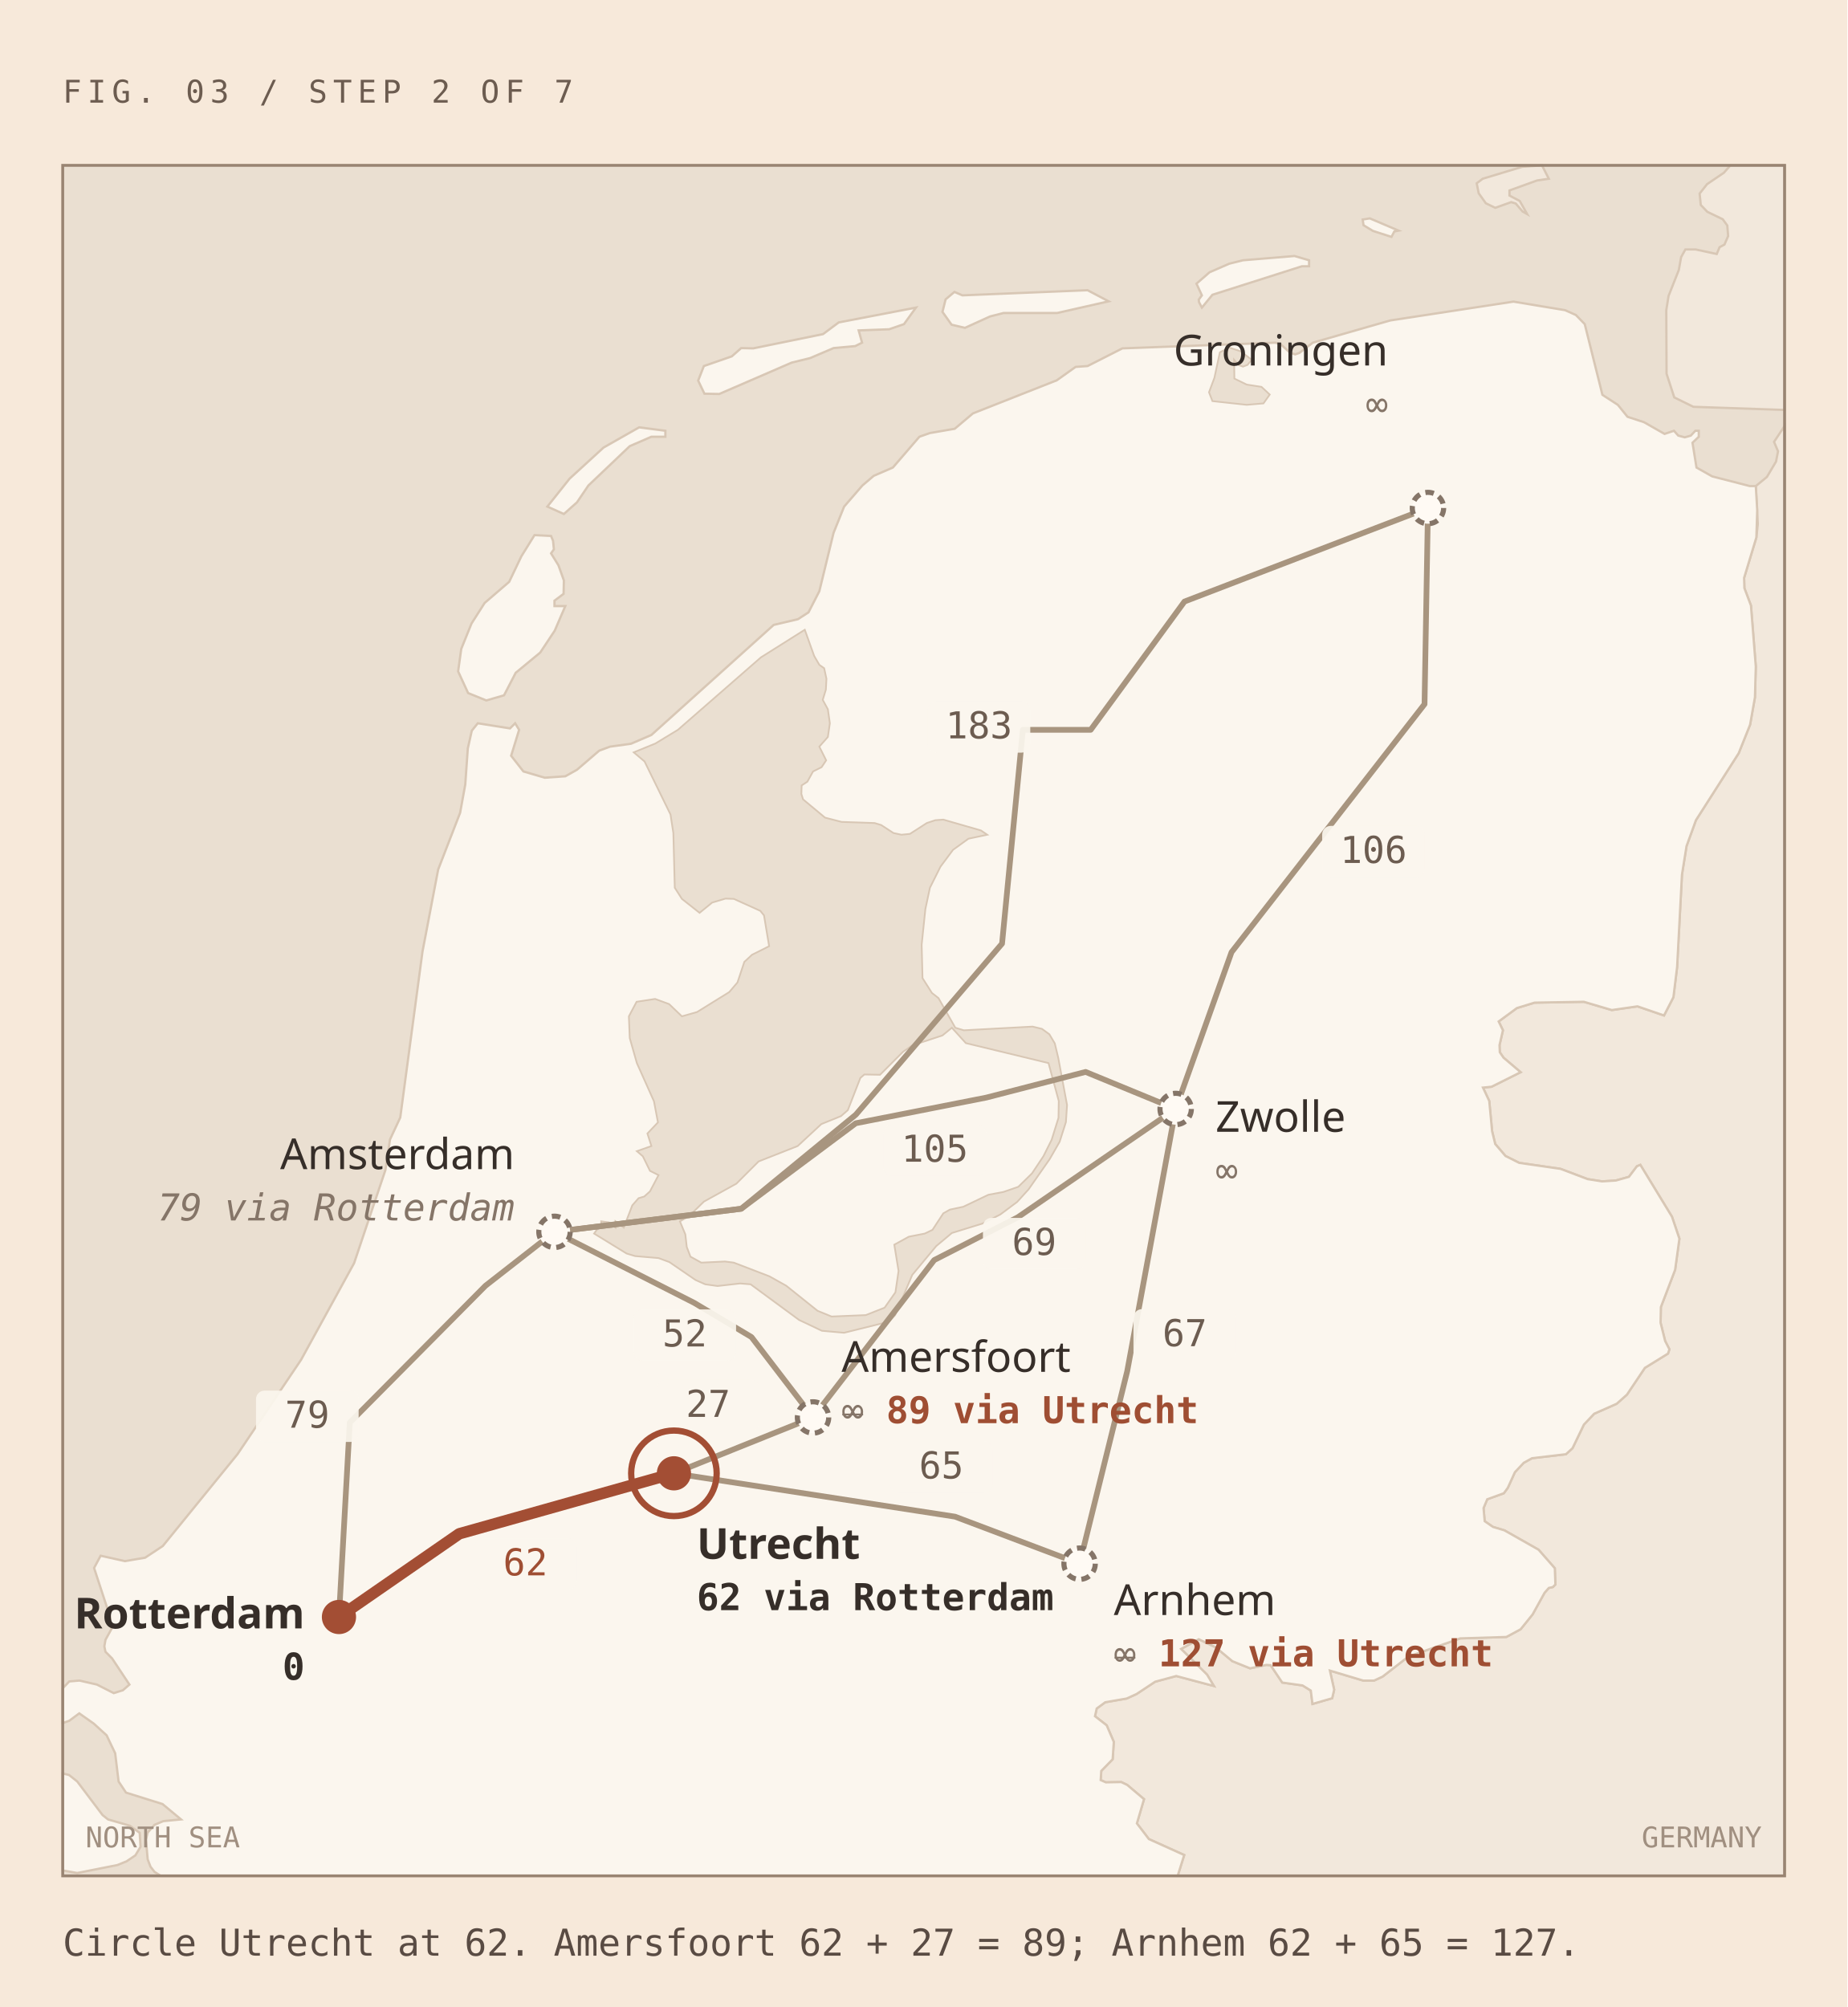
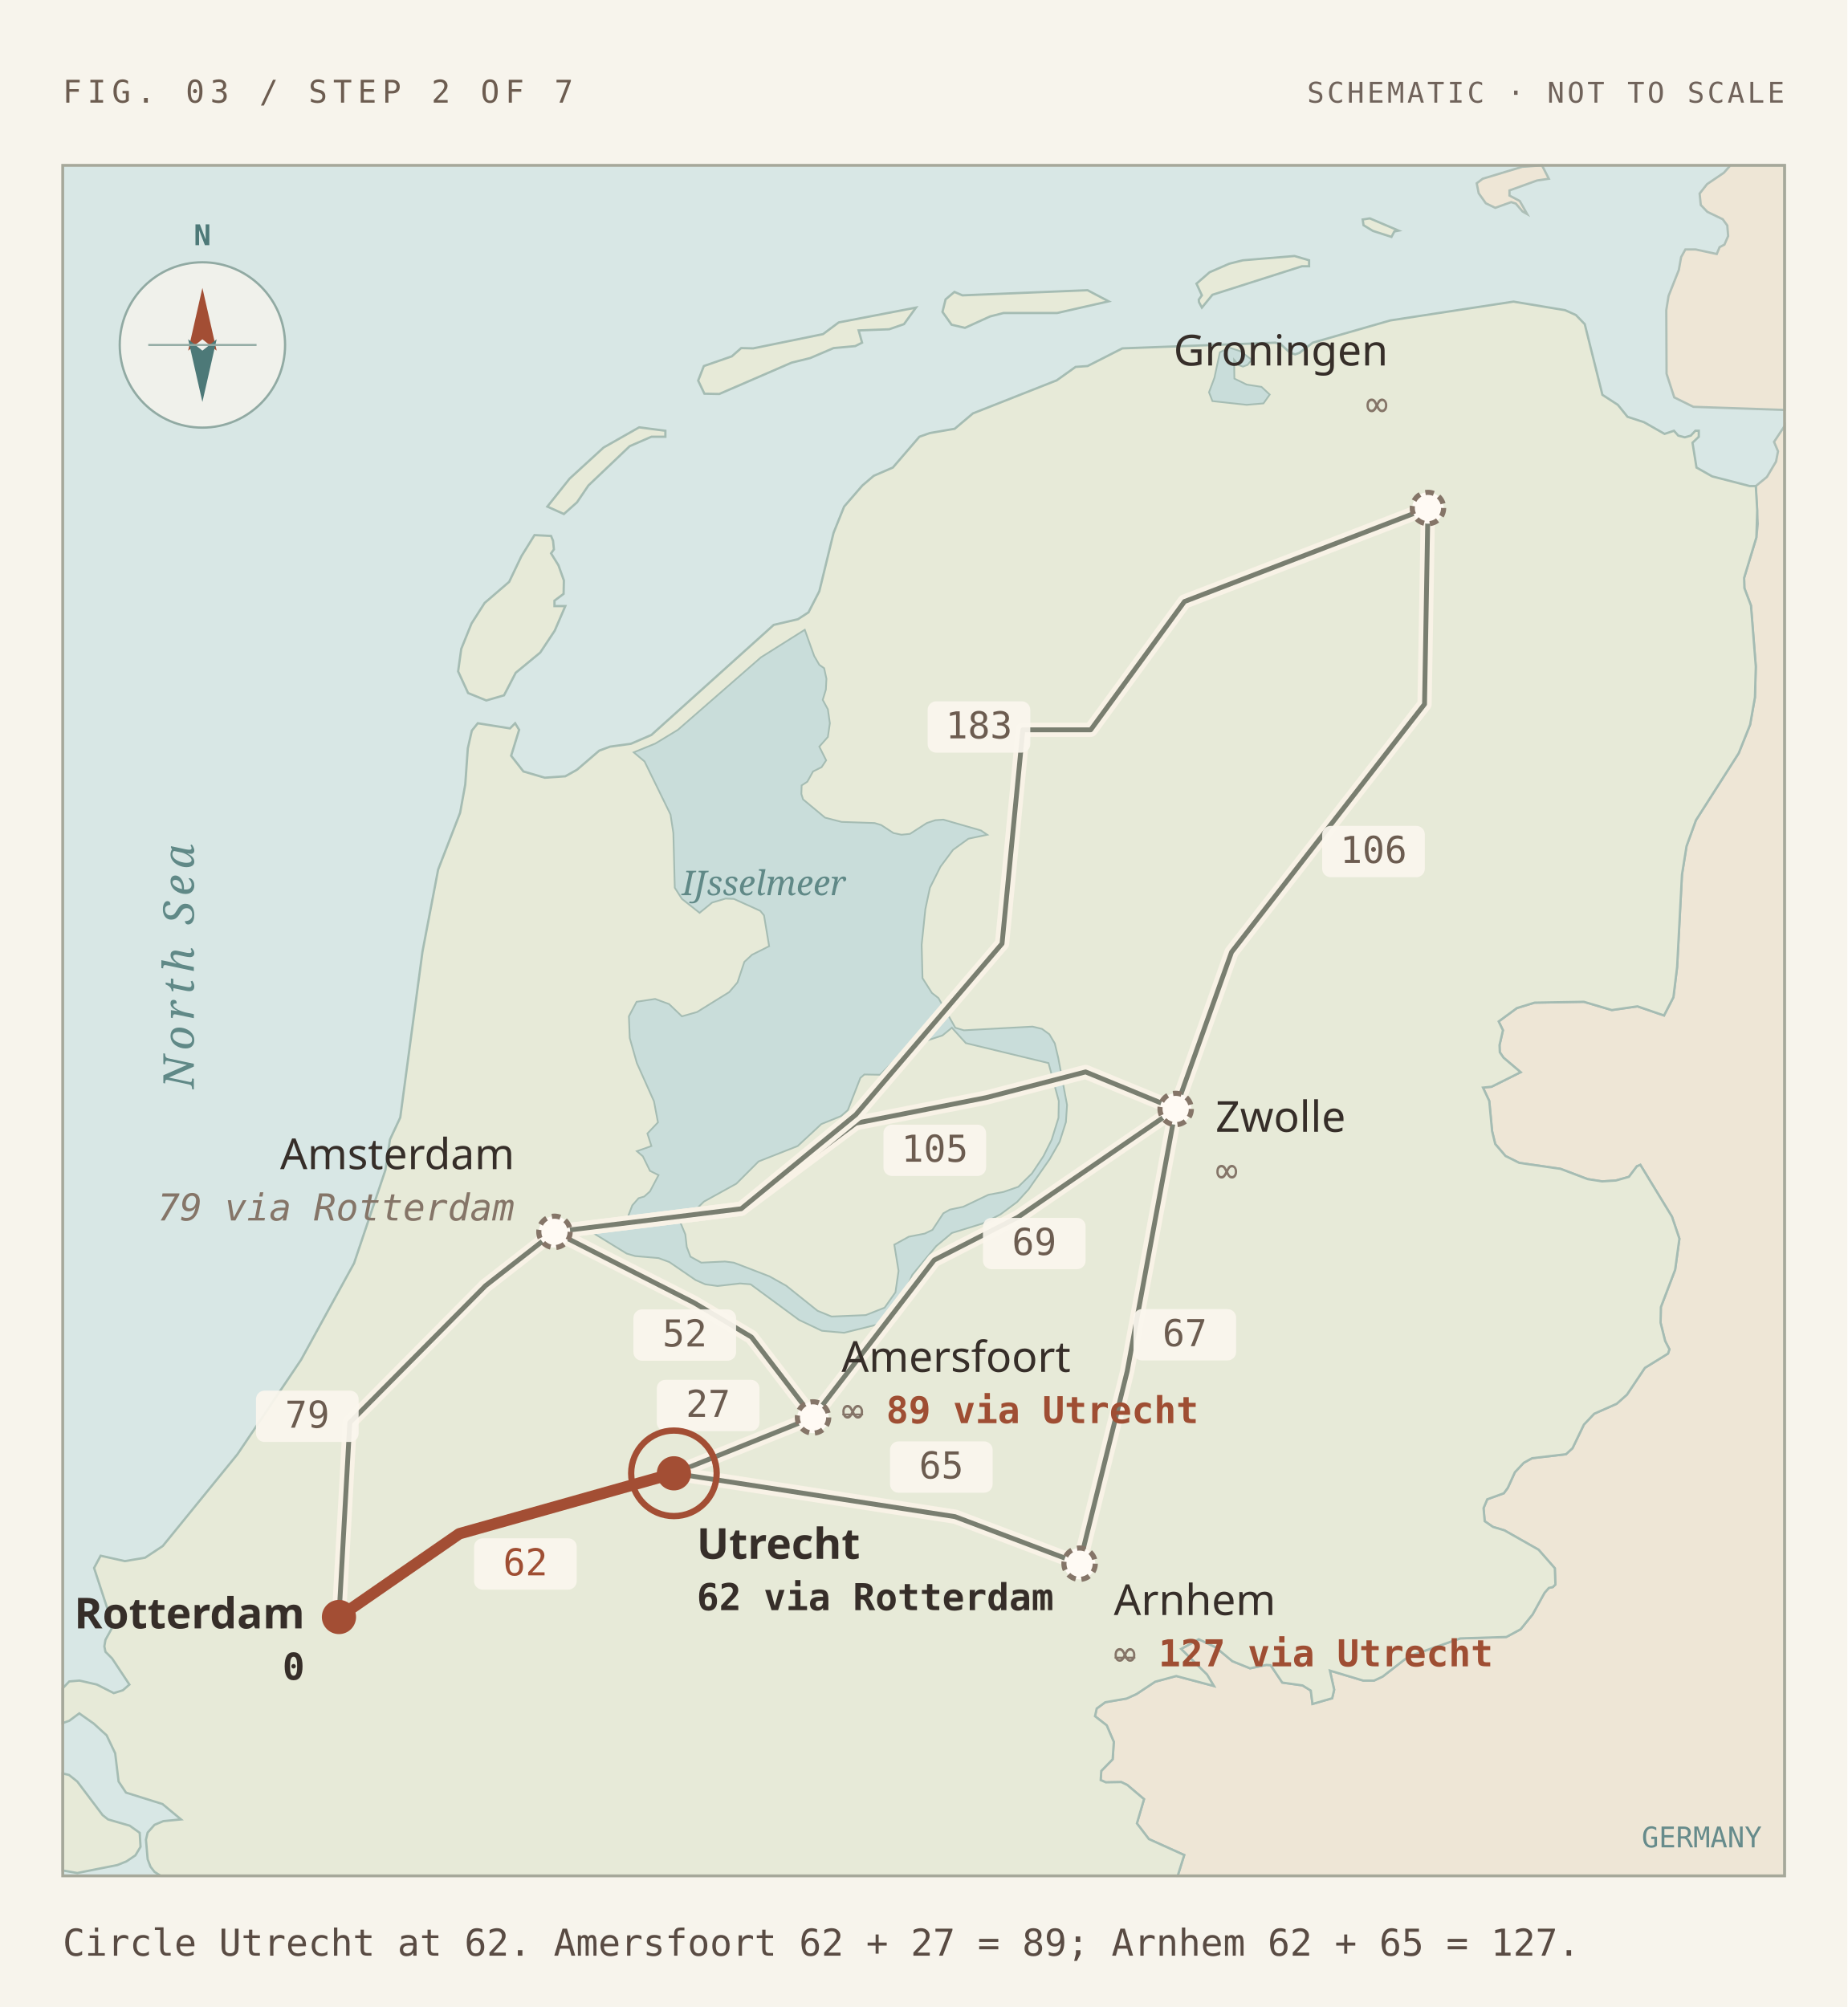
<svg xmlns="http://www.w3.org/2000/svg" viewBox="0 0 648 704" width="648" height="704" role="img" aria-labelledby="t d">
-   <rect width="648" height="704" fill="#f7e9da" />
-   <rect x="22" y="58" width="604" height="600" fill="#eadfd1" />
-   <path d="M413.3 657.4L415.4 650.7L403.0 645.1L398.8 639.6L401.3 631.1L395.4 626.1L393.3 625.1L387.9 625.2L386.1 624.4L386.3 621.2L390.3 617.1L390.7 611.0L388.2 605.2L384.1 602.0L384.7 599.3L387.7 597.1L395.2 595.8L398.7 594.2L405.2 589.9L412.6 587.9L425.8 591.4L423.4 587.4L414.3 578.4L420.5 575.0L426.4 577.8L432.3 582.7L438.5 585.2L444.2 584.0L445.7 584.1L449.8 590.2L456.9 591.2L459.8 593.0L460.4 597.7L467.3 595.7L468.0 592.7L466.5 586.0L478.2 589.5L482.0 589.5L485.0 588.1L494.0 581.1L512.2 574.7L528.4 574.2L533.4 571.5L537.6 566.3L541.8 558.7L543.3 557.0L544.7 556.7L545.6 555.8L545.4 550.1L539.7 543.6L527.7 536.8L523.7 535.6L520.8 533.6L520.4 529.0L521.7 525.9L527.5 523.8L528.9 521.9L531.4 516.4L534.5 513.1L537.4 511.5L549.3 510.1L551.6 508.0L555.6 499.7L559.2 495.9L567.1 492.4L570.7 489.2L577.0 479.8L585.1 474.8L585.6 473.3L584.1 470.4L582.5 464.0L582.6 458.5L587.6 445.4L589.1 434.5L586.5 426.8L575.4 408.6L574.2 409.1L571.4 412.8L566.8 414.1L562.0 414.4L556.9 413.6L547.4 410.0L532.9 407.9L528.1 405.5L524.5 401.3L523.4 396.8L522.4 386.2L520.2 381.5L523.2 381.2L533.4 376.1L527.4 371.0L526.1 369.1L526.0 366.6L527.2 361.4L525.7 358.3L532.1 353.6L538.3 351.7L555.6 351.4L565.4 354.3L574.4 353.0L583.7 356.2L587.0 349.8L588.3 339.2L590.0 306.8L591.6 296.8L594.9 287.7L609.9 264.2L613.9 254.2L615.6 244.6L615.9 233.8L614.2 212.4L611.9 206.3L611.8 202.7L616.1 188.5L616.6 183.8L615.9 170.5L619.8 167.3L623.0 161.9L623.7 158.3L622.3 155.0L626.0 149.4L626.0 658.0L413.1 658.0L413.3 657.4ZM594.0 142.7L587.3 139.4L584.6 131.1L584.5 108.8L585.3 103.8L588.9 94.7L589.7 90.2L591.2 87.5L594.8 87.5L602.2 89.1L603.2 86.7L604.9 85.8L606.2 82.8L605.9 79.1L604.3 76.9L598.9 74.3L596.6 71.9L596.2 67.9L598.8 64.6L604.7 60.6L607.0 58.0L626.0 58.0L626.0 143.8L594.0 142.7ZM539.2 63.3L529.5 66.8L529.5 68.6L533.1 70.5L535.7 75.1L534.1 74.2L531.7 71.4L530.1 70.9L524.5 72.9L521.2 71.3L518.7 67.8L518.0 64.3L520.1 62.7L534.0 58.5L540.9 58.0L543.3 62.7L539.2 63.3Z" fill="#f2e8dc" stroke="#d8c7b5" stroke-width="0.8" />
-   <path d="M616.4 179.0L616.1 188.5L611.8 202.7L611.9 206.3L614.2 212.4L615.9 233.8L615.6 244.6L613.9 254.2L609.9 264.2L594.9 287.7L591.6 296.8L590.0 306.8L588.3 339.2L587.0 349.8L583.7 356.2L574.4 353.0L565.4 354.3L555.6 351.4L538.3 351.7L532.1 353.6L525.7 358.3L527.2 361.4L526.0 366.6L526.1 369.1L527.4 371.0L533.4 376.1L523.2 381.2L520.2 381.5L522.4 386.2L523.4 396.8L524.5 401.3L528.1 405.5L532.9 407.9L547.4 410.0L556.9 413.6L562.0 414.4L566.8 414.1L571.4 412.8L574.2 409.1L575.4 408.6L586.5 426.8L589.1 434.5L587.6 445.4L582.6 458.5L582.5 464.0L584.1 470.4L585.6 473.3L585.1 474.8L577.0 479.8L570.7 489.2L567.1 492.4L559.2 495.9L555.6 499.7L551.6 508.0L549.3 510.1L537.4 511.5L534.5 513.1L531.4 516.4L528.9 521.9L527.5 523.8L521.7 525.9L520.4 529.0L520.8 533.6L523.7 535.6L527.7 536.8L539.7 543.6L545.4 550.1L545.6 555.8L544.7 556.7L543.3 557.0L541.8 558.7L537.6 566.3L533.4 571.5L528.4 574.2L512.2 574.7L494.0 581.1L485.0 588.1L482.0 589.5L478.2 589.5L466.5 586.0L468.0 592.7L467.3 595.7L460.4 597.7L459.8 593.0L456.9 591.2L449.8 590.2L445.7 584.1L444.2 584.0L438.5 585.2L432.3 582.7L426.4 577.8L420.5 575.0L414.3 578.4L423.4 587.4L425.8 591.4L412.6 587.9L405.2 589.9L398.7 594.2L395.2 595.8L387.7 597.1L384.7 599.3L384.1 602.0L388.2 605.2L390.7 611.0L390.3 617.1L386.3 621.2L386.1 624.4L387.9 625.2L393.3 625.1L395.4 626.1L401.3 631.1L398.8 639.6L403.0 645.1L415.4 650.7L413.1 658.0L56.4 658.0L54.2 656.6L52.8 654.8L51.8 652.2L51.2 645.3L51.8 642.8L54.2 640.1L57.3 638.8L63.5 638.2L57.0 632.8L44.2 628.8L41.6 624.9L40.4 615.0L37.4 608.7L32.9 604.6L27.8 601.0L24.3 603.6L22.0 604.4L22.0 592.2L24.3 589.8L27.9 589.5L34.0 590.9L39.9 593.9L43.1 592.9L45.4 590.9L39.3 581.7L37.0 579.4L36.6 577.5L37.0 575.2L39.1 571.4L38.5 566.8L33.0 550.0L35.3 545.7L43.8 547.6L50.9 546.4L57.1 542.3L83.3 510.1L105.6 477.0L124.2 443.1L135.2 410.4L136.8 399.7L140.4 392.0L148.2 333.8L153.7 305.0L161.4 285.1L163.2 275.2L164.1 262.5L165.5 256.3L167.6 253.7L178.9 255.5L180.7 253.7L182.1 256.0L179.3 265.1L183.6 270.6L191.1 272.8L198.3 272.3L202.4 270.0L210.2 263.3L214.0 261.9L221.3 260.9L228.5 257.8L271.4 219.2L279.9 217.2L283.6 214.8L287.4 207.4L292.4 186.9L296.1 177.7L302.5 170.3L306.5 166.9L313.2 164.0L322.5 153.2L326.2 151.9L334.9 150.4L341.3 145.0L370.7 133.4L377.3 128.7L381.5 128.4L393.7 122.2L447.4 120.2L449.3 120.8L452.5 123.7L454.3 124.3L455.8 123.8L460.5 120.2L487.7 112.4L530.9 105.8L549.0 108.8L552.8 110.5L555.9 113.7L562.1 138.5L567.5 142.0L570.9 146.2L576.7 148.1L583.9 152.2L587.2 151.1L588.7 152.8L591.0 153.4L593.1 152.8L594.7 151.1L595.9 151.1L595.9 153.2L593.7 155.3L595.1 164.0L600.6 167.1L613.8 170.5L615.9 170.5L616.4 179.0ZM45.5 640.4L49.0 642.9L49.3 647.8L47.5 650.8L44.4 652.9L41.2 654.2L27.1 657.0L22.0 656.1L22.0 622.1L24.2 622.6L27.1 624.9L36.0 636.7L37.9 638.2L45.5 640.4ZM194.5 212.6L198.3 212.6L194.6 221.2L189.5 228.9L180.9 236.0L176.8 243.9L170.6 245.7L164.2 243.1L160.7 235.5L161.8 227.6L165.4 218.7L170.0 211.5L178.6 204.1L182.9 195.1L187.5 187.7L193.3 188.0L194.0 189.7L194.3 192.7L193.3 194.1L195.9 198.3L197.8 203.6L197.7 208.3L194.5 210.7L194.5 212.6ZM199.8 167.9L211.7 157.0L224.2 149.9L233.4 151.1L233.4 153.2L228.5 153.2L220.9 156.5L206.4 170.3L202.4 176.2L197.8 180.3L192.0 177.7L199.8 167.9ZM294.2 113.1L321.3 107.9L317.1 113.7L311.9 115.5L301.2 115.9L302.4 120.2L300.0 121.4L292.4 122.1L284.2 125.6L277.7 127.2L252.3 138.2L247.1 138.1L244.9 133.5L246.9 128.4L256.7 125.0L260.0 122.1L264.2 122.2L288.7 117.2L294.2 113.1ZM381.5 101.8L388.9 105.7L370.8 109.8L352.0 109.8L347.3 111.0L338.5 115.0L333.8 113.9L330.6 109.4L331.7 105.0L334.8 102.4L337.6 103.6L381.5 101.8ZM454.1 89.8L459.2 91.3L459.2 93.4L456.7 93.4L425.3 103.4L421.6 107.9L420.6 106.0L420.5 105.1L421.6 103.6L419.7 99.5L424.3 95.5L431.2 92.5L436.0 91.3L454.1 89.8ZM480.5 76.6L490.6 80.9L489.1 81.2L488.1 83.1L481.6 81.0L478.3 79.0L478.0 77.0L480.5 76.6Z" fill="#fbf6ee" stroke="#d8c7b5" stroke-width="0.8" />
-   <path d="M442.5 135.7L445.4 138.4L443.2 141.5L437.3 142.0L425.3 140.7L424.1 137.6L426.0 132.5L427.9 123.6L431.1 121.9L435.1 123.2L439.1 126.2L437.6 128.0L436.0 128.6L434.4 128.0L432.9 126.2L433.0 132.8L437.3 134.9L442.5 135.7ZM374.3 387.6L373.9 393.6L371.7 400.5L368.2 406.6L360.8 417.2L356.8 421.6L350.9 426.0L344.6 429.2L333.9 432.5L328.4 437.1L320.0 447.2L314.0 461.3L311.8 463.6L296.1 467.5L288.3 466.8L280.3 463.0L263.3 450.5L259.6 450.2L251.7 451.1L247.4 450.5L244.0 449.0L234.8 442.7L231.0 441.3L222.8 440.6L219.8 439.7L208.4 432.7L209.4 431.3L210.9 430.6L210.9 428.4L213.6 428.8L215.9 430.6L215.9 428.4L218.8 430.6L221.8 422.8L224.0 420.3L226.0 419.7L228.0 417.9L231.0 412.2L228.0 410.7L225.5 405.6L223.4 403.8L228.5 402.0L227.1 397.6L230.8 393.7L229.4 386.3L223.4 372.9L220.9 364.1L220.6 356.5L223.3 351.4L229.8 350.4L234.7 352.2L239.2 356.5L244.5 355.0L255.8 348.0L258.7 344.6L261.1 337.4L263.8 334.9L269.8 331.9L268.0 321.1L266.7 319.5L257.4 315.3L254.5 315.2L249.8 316.6L245.4 320.2L239.2 315.3L236.7 311.4L236.2 292.2L235.2 285.7L226.1 267.1L222.3 263.9L229.9 260.8L237.8 256.0L266.9 230.6L282.3 220.9L285.6 230.1L287.4 233.2L289.1 234.4L289.9 238.1L289.7 241.9L288.6 245.5L290.4 248.8L291.1 253.7L290.4 258.5L287.4 261.9L289.8 266.7L288.2 269.1L285.2 270.6L283.2 274.2L281.2 275.5L281.1 278.5L281.7 280.4L289.4 286.8L295.2 288.3L306.8 288.7L309.1 289.4L313.4 292.2L316.2 292.8L319.2 292.5L325.1 288.7L328.1 287.7L330.9 287.5L344.1 291.3L346.3 292.8L339.7 294.2L334.3 298.1L329.9 304.0L326.2 311.4L324.6 318.9L323.3 331.4L323.6 343.1L326.9 348.3L329.2 350.1L335.1 360.5L338.1 361.4L362.2 360.1L365.5 360.9L368.1 362.8L370.0 366.0L371.2 371.0L374.3 387.6ZM371.4 386.2L367.8 372.9L338.8 365.9L333.9 360.5L330.6 363.2L320.0 366.7L316.8 368.9L308.7 377.0L303.2 376.9L301.8 378.1L297.4 389.4L295.0 391.5L288.1 394.3L279.8 402.0L266.1 407.4L258.3 415.2L246.9 421.5L241.7 426.6L238.5 428.4L240.4 433.0L240.9 437.4L242.2 440.8L246.0 442.9L254.3 442.5L257.4 442.9L269.9 447.7L275.8 451.0L286.8 459.8L291.7 461.8L303.7 461.3L310.3 458.7L314.1 453.3L315.2 445.8L313.7 436.6L318.8 433.8L324.4 432.7L327.1 431.4L330.9 425.6L333.2 424.3L337.9 423.3L346.7 419.1L352.0 418.1L357.2 416.3L362.0 411.6L366.0 405.6L368.9 399.8L371.3 392.1L371.4 386.2Z" fill="#eadfd1" stroke="#d8c7b5" stroke-width="0.6" />
-   <rect x="22" y="58" width="604" height="600" fill="none" stroke="#998472" stroke-width="1" />
+   <defs>
+     <pattern id="sea-lines" width="64" height="34" patternUnits="userSpaceOnUse">
+       <rect x="22" y="58" width="604" height="600" fill="url(#sea-lines)" clip-path="url(#map-window)" />
+       <path d="M-6 17 Q 10 12 26 17 T 58 17 T 90 17" fill="none" stroke="#8cb3b3" stroke-width="0.7" opacity="0.23" />
+     </pattern>
+     <clipPath id="map-window">
+       <rect x="22" y="58" width="604" height="600" />
+     </clipPath>
+   </defs>
+   <rect width="648" height="704" fill="#f7f4ec" />
+   <rect x="22" y="58" width="604" height="600" fill="#d8e7e5" />
+   <path d="M413.3 657.4L415.4 650.7L403.0 645.1L398.8 639.6L401.3 631.1L395.4 626.1L393.3 625.1L387.9 625.2L386.1 624.4L386.3 621.2L390.3 617.1L390.7 611.0L388.2 605.2L384.1 602.0L384.7 599.3L387.7 597.1L395.2 595.8L398.7 594.2L405.2 589.9L412.6 587.9L425.8 591.4L423.4 587.4L414.3 578.4L420.5 575.0L426.4 577.8L432.3 582.7L438.5 585.2L444.2 584.0L445.7 584.1L449.8 590.2L456.9 591.2L459.8 593.0L460.4 597.7L467.3 595.7L468.0 592.7L466.5 586.0L478.2 589.5L482.0 589.5L485.0 588.1L494.0 581.1L512.2 574.7L528.4 574.2L533.4 571.5L537.6 566.3L541.8 558.7L543.3 557.0L544.7 556.7L545.6 555.8L545.4 550.1L539.7 543.6L527.7 536.8L523.7 535.6L520.8 533.6L520.4 529.0L521.7 525.9L527.5 523.8L528.9 521.9L531.4 516.4L534.5 513.1L537.4 511.5L549.3 510.1L551.6 508.0L555.6 499.7L559.2 495.9L567.1 492.4L570.7 489.2L577.0 479.8L585.1 474.8L585.6 473.3L584.1 470.4L582.5 464.0L582.6 458.5L587.6 445.4L589.1 434.5L586.5 426.8L575.4 408.6L574.2 409.1L571.4 412.8L566.8 414.1L562.0 414.4L556.9 413.6L547.4 410.0L532.9 407.9L528.1 405.5L524.5 401.3L523.4 396.8L522.4 386.2L520.2 381.5L523.2 381.2L533.4 376.1L527.4 371.0L526.1 369.1L526.0 366.6L527.2 361.4L525.7 358.3L532.1 353.6L538.3 351.7L555.6 351.4L565.4 354.3L574.4 353.0L583.7 356.2L587.0 349.8L588.3 339.2L590.0 306.8L591.6 296.8L594.9 287.7L609.9 264.2L613.9 254.2L615.6 244.6L615.9 233.8L614.2 212.4L611.9 206.3L611.8 202.7L616.1 188.5L616.6 183.8L615.9 170.5L619.8 167.3L623.0 161.9L623.7 158.3L622.3 155.0L626.0 149.4L626.0 658.0L413.1 658.0L413.3 657.4ZM594.0 142.7L587.3 139.4L584.6 131.1L584.5 108.8L585.3 103.8L588.9 94.7L589.7 90.2L591.2 87.5L594.8 87.5L602.2 89.1L603.2 86.7L604.9 85.8L606.2 82.8L605.9 79.1L604.3 76.9L598.9 74.3L596.6 71.9L596.2 67.9L598.8 64.6L604.7 60.6L607.0 58.0L626.0 58.0L626.0 143.8L594.0 142.7ZM539.2 63.3L529.5 66.8L529.5 68.6L533.1 70.5L535.7 75.1L534.1 74.2L531.7 71.4L530.1 70.9L524.5 72.9L521.2 71.3L518.7 67.8L518.0 64.3L520.1 62.7L534.0 58.5L540.9 58.0L543.3 62.7L539.2 63.3Z" fill="#eee6d6" stroke="#aebfb7" stroke-width="0.8" />
+   <path d="M616.4 179.0L616.1 188.5L611.8 202.7L611.9 206.3L614.2 212.4L615.9 233.8L615.6 244.6L613.9 254.2L609.9 264.2L594.9 287.7L591.6 296.8L590.0 306.8L588.3 339.2L587.0 349.8L583.7 356.2L574.4 353.0L565.4 354.3L555.6 351.4L538.3 351.7L532.1 353.6L525.7 358.3L527.2 361.4L526.0 366.6L526.1 369.1L527.4 371.0L533.4 376.1L523.2 381.2L520.2 381.5L522.4 386.2L523.4 396.8L524.5 401.3L528.1 405.5L532.9 407.9L547.4 410.0L556.9 413.6L562.0 414.4L566.8 414.1L571.4 412.8L574.2 409.1L575.4 408.6L586.5 426.8L589.1 434.5L587.6 445.4L582.6 458.5L582.5 464.0L584.1 470.4L585.6 473.3L585.1 474.8L577.0 479.8L570.7 489.2L567.1 492.4L559.2 495.9L555.6 499.7L551.6 508.0L549.3 510.1L537.4 511.5L534.5 513.1L531.4 516.4L528.9 521.9L527.5 523.8L521.7 525.9L520.4 529.0L520.8 533.6L523.7 535.6L527.7 536.8L539.7 543.6L545.4 550.1L545.6 555.8L544.7 556.7L543.3 557.0L541.8 558.7L537.6 566.3L533.4 571.5L528.4 574.2L512.2 574.7L494.0 581.1L485.0 588.1L482.0 589.5L478.2 589.5L466.5 586.0L468.0 592.7L467.3 595.7L460.4 597.7L459.8 593.0L456.9 591.2L449.8 590.2L445.7 584.1L444.2 584.0L438.5 585.2L432.3 582.7L426.4 577.8L420.5 575.0L414.3 578.4L423.4 587.4L425.8 591.4L412.6 587.9L405.2 589.9L398.7 594.2L395.2 595.8L387.7 597.1L384.7 599.3L384.1 602.0L388.2 605.2L390.7 611.0L390.3 617.1L386.3 621.2L386.1 624.4L387.9 625.2L393.3 625.1L395.4 626.1L401.3 631.1L398.8 639.6L403.0 645.1L415.4 650.7L413.1 658.0L56.4 658.0L54.2 656.6L52.8 654.8L51.8 652.2L51.2 645.3L51.8 642.8L54.2 640.1L57.3 638.8L63.5 638.2L57.0 632.8L44.2 628.8L41.6 624.9L40.4 615.0L37.4 608.7L32.9 604.6L27.8 601.0L24.3 603.6L22.0 604.4L22.0 592.2L24.3 589.8L27.9 589.5L34.0 590.9L39.9 593.9L43.1 592.9L45.4 590.9L39.3 581.7L37.0 579.4L36.6 577.5L37.0 575.2L39.1 571.4L38.5 566.8L33.0 550.0L35.3 545.7L43.8 547.6L50.9 546.4L57.1 542.3L83.3 510.1L105.6 477.0L124.2 443.1L135.2 410.4L136.8 399.7L140.4 392.0L148.2 333.8L153.7 305.0L161.4 285.1L163.2 275.2L164.1 262.5L165.5 256.3L167.6 253.7L178.9 255.5L180.7 253.7L182.1 256.0L179.3 265.1L183.6 270.6L191.1 272.8L198.3 272.3L202.4 270.0L210.2 263.3L214.0 261.9L221.3 260.9L228.5 257.8L271.4 219.2L279.9 217.2L283.6 214.8L287.4 207.4L292.4 186.9L296.1 177.7L302.5 170.3L306.5 166.9L313.2 164.0L322.5 153.2L326.2 151.9L334.9 150.4L341.3 145.0L370.7 133.4L377.3 128.7L381.5 128.4L393.7 122.2L447.4 120.2L449.3 120.8L452.5 123.7L454.3 124.3L455.8 123.8L460.5 120.2L487.7 112.4L530.9 105.8L549.0 108.8L552.8 110.5L555.9 113.7L562.1 138.5L567.5 142.0L570.9 146.2L576.7 148.1L583.9 152.2L587.2 151.1L588.7 152.8L591.0 153.4L593.1 152.8L594.7 151.1L595.9 151.1L595.9 153.2L593.7 155.3L595.1 164.0L600.6 167.1L613.8 170.5L615.9 170.5L616.4 179.0ZM45.5 640.4L49.0 642.9L49.3 647.8L47.5 650.8L44.4 652.9L41.2 654.2L27.1 657.0L22.0 656.1L22.0 622.1L24.2 622.6L27.1 624.9L36.0 636.7L37.9 638.2L45.5 640.4ZM194.5 212.6L198.3 212.6L194.6 221.2L189.5 228.9L180.9 236.0L176.8 243.9L170.6 245.7L164.2 243.1L160.7 235.5L161.8 227.6L165.4 218.7L170.0 211.5L178.6 204.1L182.9 195.1L187.5 187.7L193.3 188.0L194.0 189.7L194.3 192.7L193.3 194.1L195.9 198.3L197.8 203.6L197.7 208.3L194.5 210.7L194.5 212.6ZM199.8 167.9L211.7 157.0L224.2 149.9L233.4 151.1L233.4 153.2L228.5 153.2L220.9 156.5L206.4 170.3L202.4 176.2L197.8 180.3L192.0 177.7L199.8 167.9ZM294.2 113.1L321.3 107.9L317.1 113.7L311.9 115.5L301.2 115.9L302.4 120.2L300.0 121.4L292.4 122.1L284.2 125.6L277.7 127.2L252.3 138.2L247.1 138.1L244.9 133.5L246.9 128.4L256.7 125.0L260.0 122.1L264.2 122.2L288.7 117.2L294.2 113.1ZM381.5 101.8L388.9 105.7L370.8 109.8L352.0 109.8L347.3 111.0L338.5 115.0L333.8 113.9L330.6 109.4L331.7 105.0L334.8 102.4L337.6 103.6L381.5 101.8ZM454.1 89.8L459.2 91.3L459.2 93.4L456.7 93.4L425.3 103.4L421.6 107.9L420.6 106.0L420.5 105.1L421.6 103.6L419.7 99.5L424.3 95.5L431.2 92.5L436.0 91.3L454.1 89.8ZM480.5 76.6L490.6 80.9L489.1 81.2L488.1 83.1L481.6 81.0L478.3 79.0L478.0 77.0L480.5 76.6Z" fill="#e7ead8" stroke="#a5bcb3" stroke-width="0.8" />
+   <path d="M442.5 135.7L445.4 138.4L443.2 141.5L437.3 142.0L425.3 140.7L424.1 137.6L426.0 132.5L427.9 123.6L431.1 121.9L435.1 123.2L439.1 126.2L437.6 128.0L436.0 128.6L434.4 128.0L432.9 126.2L433.0 132.8L437.3 134.9L442.5 135.7ZM374.3 387.6L373.9 393.6L371.7 400.5L368.2 406.6L360.8 417.2L356.8 421.6L350.9 426.0L344.6 429.2L333.9 432.5L328.4 437.1L320.0 447.2L314.0 461.3L311.8 463.6L296.1 467.5L288.3 466.8L280.3 463.0L263.3 450.5L259.6 450.2L251.7 451.1L247.4 450.5L244.0 449.0L234.8 442.7L231.0 441.3L222.8 440.6L219.8 439.7L208.4 432.7L209.4 431.3L210.9 430.6L210.9 428.4L213.6 428.8L215.9 430.6L215.9 428.4L218.8 430.6L221.8 422.8L224.0 420.3L226.0 419.7L228.0 417.9L231.0 412.2L228.0 410.7L225.5 405.6L223.4 403.8L228.5 402.0L227.1 397.6L230.8 393.7L229.4 386.3L223.4 372.9L220.9 364.1L220.6 356.5L223.3 351.4L229.8 350.4L234.7 352.2L239.2 356.5L244.5 355.0L255.8 348.0L258.7 344.6L261.1 337.4L263.8 334.9L269.8 331.9L268.0 321.1L266.7 319.5L257.4 315.3L254.5 315.2L249.8 316.6L245.4 320.2L239.2 315.3L236.7 311.4L236.2 292.2L235.2 285.7L226.1 267.1L222.3 263.9L229.9 260.8L237.8 256.0L266.9 230.6L282.3 220.9L285.6 230.1L287.4 233.2L289.1 234.4L289.9 238.1L289.7 241.9L288.6 245.5L290.4 248.8L291.1 253.7L290.4 258.5L287.4 261.9L289.8 266.7L288.2 269.1L285.2 270.6L283.2 274.2L281.2 275.5L281.1 278.5L281.7 280.4L289.4 286.8L295.2 288.3L306.8 288.7L309.1 289.4L313.4 292.2L316.2 292.8L319.2 292.5L325.1 288.7L328.1 287.7L330.9 287.5L344.1 291.3L346.3 292.8L339.7 294.2L334.3 298.1L329.9 304.0L326.2 311.4L324.6 318.9L323.3 331.4L323.6 343.1L326.9 348.3L329.2 350.1L335.1 360.5L338.1 361.4L362.2 360.1L365.5 360.9L368.1 362.8L370.0 366.0L371.2 371.0L374.3 387.6ZM371.4 386.2L367.8 372.9L338.8 365.9L333.9 360.5L330.6 363.2L320.0 366.7L316.8 368.9L308.7 377.0L303.2 376.9L301.8 378.1L297.4 389.4L295.0 391.5L288.1 394.3L279.8 402.0L266.1 407.4L258.3 415.2L246.9 421.5L241.7 426.6L238.5 428.4L240.4 433.0L240.9 437.4L242.2 440.8L246.0 442.9L254.3 442.5L257.4 442.9L269.9 447.7L275.8 451.0L286.8 459.8L291.7 461.8L303.7 461.3L310.3 458.7L314.1 453.3L315.2 445.8L313.7 436.6L318.8 433.8L324.4 432.7L327.1 431.4L330.9 425.6L333.2 424.3L337.9 423.3L346.7 419.1L352.0 418.1L357.2 416.3L362.0 411.6L366.0 405.6L368.9 399.8L371.3 392.1L371.4 386.2Z" fill="#c9ddda" stroke="#a5bcb3" stroke-width="0.6" />
+   <rect x="22" y="58" width="604" height="600" fill="none" stroke="#a6a89a" stroke-width="1" />
+   <g aria-label="North" transform="translate(71 121)" fill="#4d7978">
+     <circle r="29" fill="#f7f4ec" fill-opacity="0.76" stroke="#91aaa3" stroke-width="0.8" />
+     <path d="M0 -20 L5 2 L0 -2 L-5 2 Z" fill="#a34e34" />
+     <path d="M0 20 L5 -2 L0 2 L-5 -2 Z" fill="#4d7978" />
+     <path d="M-19 0 H19" stroke="#91aaa3" stroke-width="0.7" />
+     <text y="-35" text-anchor="middle" font-family="ui-monospace, SFMono-Regular, Menlo, monospace" font-size="10" font-weight="700" letter-spacing="1">N</text>
+   </g>
+   <text x="626" y="36" text-anchor="end" font-family="ui-monospace, SFMono-Regular, Menlo, monospace" font-size="10" letter-spacing="1" fill="#70635b">SCHEMATIC · NOT TO SCALE</text>
  <text x="22" y="36" font-family="ui-monospace, SFMono-Regular, Menlo, monospace" font-size="11" letter-spacing="2" fill="#6c5c50">FIG. 03 / STEP 2 OF 7</text>
-   <text x="30" y="648" font-family="ui-monospace, SFMono-Regular, Menlo, monospace" font-size="10" fill="#a08f80">NORTH SEA</text>
-   <text x="618" y="648" font-family="ui-monospace, SFMono-Regular, Menlo, monospace" font-size="10" fill="#a08f80" text-anchor="end">GERMANY</text>
-   <path d="M118.9 567.2L122.7 499.0L170.3 451.0L194.5 432.1" fill="none" stroke="#a8957f" stroke-width="2" stroke-linejoin="round" stroke-linecap="round" />
+   <text x="68" y="339" transform="rotate(-90 68 339)" text-anchor="middle" font-family="Georgia, serif" font-size="15" font-style="italic" letter-spacing="2" fill="#608987">North Sea</text>
+   <text x="268" y="314" text-anchor="middle" font-family="Georgia, serif" font-size="12" font-style="italic" fill="#608987">IJsselmeer</text>
+   <text x="618" y="648" font-family="ui-monospace, SFMono-Regular, Menlo, monospace" font-size="10" fill="#668b8b" text-anchor="end">GERMANY</text>
+   <path d="M118.9 567.2L122.7 499.0L170.3 451.0L194.5 432.1" fill="none" stroke="#f8f2e6" stroke-width="5" stroke-linejoin="round" stroke-linecap="round" />
+   <path d="M118.9 567.2L122.7 499.0L170.3 451.0L194.5 432.1" fill="none" stroke="#797e70" stroke-width="1.7" stroke-linejoin="round" stroke-linecap="round" />
  <path d="M118.9 567.2L161.1 538.0L236.4 516.8" fill="none" stroke="#a34e34" stroke-width="4" stroke-linejoin="round" stroke-linecap="round" />
-   <path d="M236.4 516.8L285.2 497.2" fill="none" stroke="#a8957f" stroke-width="2" stroke-linejoin="round" stroke-linecap="round" />
-   <path d="M236.4 516.8L335.0 532.0L378.7 548.5" fill="none" stroke="#a8957f" stroke-width="2" stroke-linejoin="round" stroke-linecap="round" />
-   <path d="M194.5 432.1L243.5 457.0L263.6 469.0L285.2 497.2" fill="none" stroke="#a8957f" stroke-width="2" stroke-linejoin="round" stroke-linecap="round" />
-   <path d="M194.5 432.1L260.0 424.0L300.2 394.0L346.0 385.0L380.8 376.0L412.4 389.0" fill="none" stroke="#a8957f" stroke-width="2" stroke-linejoin="round" stroke-linecap="round" />
-   <path d="M194.5 432.1L260.0 424.0L300.2 391.0L351.5 331.0L358.8 256.0L382.6 256.0L415.5 211.0L500.9 178.2" fill="none" stroke="#a8957f" stroke-width="2" stroke-linejoin="round" stroke-linecap="round" />
-   <path d="M285.2 497.2L327.7 442.0L357.0 427.0L412.4 389.0" fill="none" stroke="#a8957f" stroke-width="2" stroke-linejoin="round" stroke-linecap="round" />
-   <path d="M378.7 548.5L395.4 481.0L412.4 389.0" fill="none" stroke="#a8957f" stroke-width="2" stroke-linejoin="round" stroke-linecap="round" />
-   <path d="M412.4 389.0L432.0 334.0L499.7 247.0L500.9 178.2" fill="none" stroke="#a8957f" stroke-width="2" stroke-linejoin="round" stroke-linecap="round" />
+   <path d="M236.4 516.8L285.2 497.2" fill="none" stroke="#f8f2e6" stroke-width="5" stroke-linejoin="round" stroke-linecap="round" />
+   <path d="M236.4 516.8L285.2 497.2" fill="none" stroke="#797e70" stroke-width="1.7" stroke-linejoin="round" stroke-linecap="round" />
+   <path d="M236.4 516.8L335.0 532.0L378.7 548.5" fill="none" stroke="#f8f2e6" stroke-width="5" stroke-linejoin="round" stroke-linecap="round" />
+   <path d="M236.4 516.8L335.0 532.0L378.7 548.5" fill="none" stroke="#797e70" stroke-width="1.7" stroke-linejoin="round" stroke-linecap="round" />
+   <path d="M194.5 432.1L243.5 457.0L263.6 469.0L285.2 497.2" fill="none" stroke="#f8f2e6" stroke-width="5" stroke-linejoin="round" stroke-linecap="round" />
+   <path d="M194.5 432.1L243.5 457.0L263.6 469.0L285.2 497.2" fill="none" stroke="#797e70" stroke-width="1.7" stroke-linejoin="round" stroke-linecap="round" />
+   <path d="M194.5 432.1L260.0 424.0L300.2 394.0L346.0 385.0L380.8 376.0L412.4 389.0" fill="none" stroke="#f8f2e6" stroke-width="5" stroke-linejoin="round" stroke-linecap="round" />
+   <path d="M194.5 432.1L260.0 424.0L300.2 394.0L346.0 385.0L380.8 376.0L412.4 389.0" fill="none" stroke="#797e70" stroke-width="1.7" stroke-linejoin="round" stroke-linecap="round" />
+   <path d="M194.5 432.1L260.0 424.0L300.2 391.0L351.5 331.0L358.8 256.0L382.6 256.0L415.5 211.0L500.9 178.2" fill="none" stroke="#f8f2e6" stroke-width="5" stroke-linejoin="round" stroke-linecap="round" />
+   <path d="M194.5 432.1L260.0 424.0L300.2 391.0L351.5 331.0L358.8 256.0L382.6 256.0L415.5 211.0L500.9 178.2" fill="none" stroke="#797e70" stroke-width="1.7" stroke-linejoin="round" stroke-linecap="round" />
+   <path d="M285.2 497.2L327.7 442.0L357.0 427.0L412.4 389.0" fill="none" stroke="#f8f2e6" stroke-width="5" stroke-linejoin="round" stroke-linecap="round" />
+   <path d="M285.2 497.2L327.7 442.0L357.0 427.0L412.4 389.0" fill="none" stroke="#797e70" stroke-width="1.7" stroke-linejoin="round" stroke-linecap="round" />
+   <path d="M378.7 548.5L395.4 481.0L412.4 389.0" fill="none" stroke="#f8f2e6" stroke-width="5" stroke-linejoin="round" stroke-linecap="round" />
+   <path d="M378.7 548.5L395.4 481.0L412.4 389.0" fill="none" stroke="#797e70" stroke-width="1.7" stroke-linejoin="round" stroke-linecap="round" />
+   <path d="M412.4 389.0L432.0 334.0L499.7 247.0L500.9 178.2" fill="none" stroke="#f8f2e6" stroke-width="5" stroke-linejoin="round" stroke-linecap="round" />
+   <path d="M412.4 389.0L432.0 334.0L499.7 247.0L500.9 178.2" fill="none" stroke="#797e70" stroke-width="1.7" stroke-linejoin="round" stroke-linecap="round" />
  <g font-family="ui-monospace, SFMono-Regular, Menlo, monospace" font-size="13" text-anchor="middle">
    <rect x="89.8" y="487.8" width="36" height="18" rx="3" fill="#fbf6ee" opacity=".92" />
    <text x="107.8" y="500.8" fill="#6c5c50">79</text>
  </g>
  <g font-family="ui-monospace, SFMono-Regular, Menlo, monospace" font-size="13" text-anchor="middle">
    <rect x="166.3" y="539.6" width="36" height="18" rx="3" fill="#fbf6ee" opacity=".92" />
    <text x="184.3" y="552.6" fill="#9f4e33">62</text>
  </g>
  <g font-family="ui-monospace, SFMono-Regular, Menlo, monospace" font-size="13" text-anchor="middle">
    <rect x="230.4" y="484.0" width="36" height="18" rx="3" fill="#fbf6ee" opacity=".92" />
    <text x="248.4" y="497.0" fill="#6c5c50">27</text>
  </g>
  <g font-family="ui-monospace, SFMono-Regular, Menlo, monospace" font-size="13" text-anchor="middle">
    <rect x="312.2" y="505.6" width="36" height="18" rx="3" fill="#fbf6ee" opacity=".92" />
    <text x="330.2" y="518.6" fill="#6c5c50">65</text>
  </g>
  <g font-family="ui-monospace, SFMono-Regular, Menlo, monospace" font-size="13" text-anchor="middle">
    <rect x="222.2" y="459.3" width="36" height="18" rx="3" fill="#fbf6ee" opacity=".92" />
    <text x="240.2" y="472.3" fill="#6c5c50">52</text>
  </g>
  <g font-family="ui-monospace, SFMono-Regular, Menlo, monospace" font-size="13" text-anchor="middle">
    <rect x="309.9" y="394.5" width="36" height="18" rx="3" fill="#fbf6ee" opacity=".92" />
    <text x="327.9" y="407.5" fill="#6c5c50">105</text>
  </g>
  <g font-family="ui-monospace, SFMono-Regular, Menlo, monospace" font-size="13" text-anchor="middle">
    <rect x="325.4" y="246.0" width="36" height="18" rx="3" fill="#fbf6ee" opacity=".92" />
    <text x="343.4" y="259.0" fill="#6c5c50">183</text>
  </g>
  <g font-family="ui-monospace, SFMono-Regular, Menlo, monospace" font-size="13" text-anchor="middle">
    <rect x="344.8" y="427.2" width="36" height="18" rx="3" fill="#fbf6ee" opacity=".92" />
    <text x="362.8" y="440.2" fill="#6c5c50">69</text>
  </g>
  <g font-family="ui-monospace, SFMono-Regular, Menlo, monospace" font-size="13" text-anchor="middle">
    <rect x="397.6" y="459.2" width="36" height="18" rx="3" fill="#fbf6ee" opacity=".92" />
    <text x="415.6" y="472.2" fill="#6c5c50">67</text>
  </g>
  <g font-family="ui-monospace, SFMono-Regular, Menlo, monospace" font-size="13" text-anchor="middle">
    <rect x="463.8" y="289.7" width="36" height="18" rx="3" fill="#fbf6ee" opacity=".92" />
    <text x="481.8" y="302.7" fill="#6c5c50">106</text>
  </g>
  <circle cx="118.9" cy="567.2" r="6" fill="#a34e34" />
  <text x="106.9" y="571.2" text-anchor="end" font-family="'Avenir Next', Avenir, 'Segoe UI', sans-serif" font-size="15" font-weight="600" fill="#362e29">Rotterdam</text>
  <text x="106.9" y="589.2" text-anchor="end" font-family="ui-monospace, SFMono-Regular, Menlo, monospace" font-size="13" font-weight="700" fill="#362e29">0</text>
  <circle cx="194.5" cy="432.1" r="5.5" fill="#fffaf4" stroke="#857568" stroke-width="1.8" stroke-dasharray="3 2" />
  <text x="180.5" y="410.1" text-anchor="end" font-family="'Avenir Next', Avenir, 'Segoe UI', sans-serif" font-size="15" font-weight="500" fill="#362e29">Amsterdam</text>
  <text x="180.5" y="428.1" text-anchor="end" font-family="ui-monospace, SFMono-Regular, Menlo, monospace" font-size="13" font-weight="400" fill="#857568" font-style="italic">79 via Rotterdam</text>
  <circle cx="236.4" cy="516.8" r="6" fill="#a34e34" />
  <circle cx="236.4" cy="516.8" r="15" fill="none" stroke="#a34e34" stroke-width="2.2" />
  <text x="244.4" y="546.8" text-anchor="start" font-family="'Avenir Next', Avenir, 'Segoe UI', sans-serif" font-size="15" font-weight="600" fill="#362e29">Utrecht</text>
  <text x="244.4" y="564.8" text-anchor="start" font-family="ui-monospace, SFMono-Regular, Menlo, monospace" font-size="13" font-weight="700" fill="#362e29">62 via Rotterdam</text>
  <circle cx="285.2" cy="497.2" r="5.5" fill="#fffaf4" stroke="#857568" stroke-width="1.8" stroke-dasharray="3 2" />
  <text x="295.2" y="481.2" text-anchor="start" font-family="'Avenir Next', Avenir, 'Segoe UI', sans-serif" font-size="15" font-weight="500" fill="#362e29">Amersfoort</text>
  <text x="295.2" y="499.2" text-anchor="start" font-family="ui-monospace, SFMono-Regular, Menlo, monospace" font-size="13" font-weight="400" fill="#9f4e33">
    <tspan fill="#857568" text-decoration="line-through">∞</tspan>
    <tspan fill="#9f4e33" font-weight="700">89 via Utrecht</tspan>
  </text>
  <circle cx="378.7" cy="548.5" r="5.5" fill="#fffaf4" stroke="#857568" stroke-width="1.8" stroke-dasharray="3 2" />
  <text x="390.7" y="566.5" text-anchor="start" font-family="'Avenir Next', Avenir, 'Segoe UI', sans-serif" font-size="15" font-weight="500" fill="#362e29">Arnhem</text>
  <text x="390.7" y="584.5" text-anchor="start" font-family="ui-monospace, SFMono-Regular, Menlo, monospace" font-size="13" font-weight="400" fill="#9f4e33">
    <tspan fill="#857568" text-decoration="line-through">∞</tspan>
    <tspan fill="#9f4e33" font-weight="700">127 via Utrecht</tspan>
  </text>
  <circle cx="412.4" cy="389.0" r="5.5" fill="#fffaf4" stroke="#857568" stroke-width="1.8" stroke-dasharray="3 2" />
  <text x="426.4" y="397.0" text-anchor="start" font-family="'Avenir Next', Avenir, 'Segoe UI', sans-serif" font-size="15" font-weight="500" fill="#362e29">Zwolle</text>
  <text x="426.4" y="415.0" text-anchor="start" font-family="ui-monospace, SFMono-Regular, Menlo, monospace" font-size="13" font-weight="400" fill="#857568" font-style="italic">∞</text>
  <circle cx="500.9" cy="178.2" r="5.5" fill="#fffaf4" stroke="#857568" stroke-width="1.8" stroke-dasharray="3 2" />
  <text x="486.9" y="128.2" text-anchor="end" font-family="'Avenir Next', Avenir, 'Segoe UI', sans-serif" font-size="15" font-weight="500" fill="#362e29">Groningen</text>
  <text x="486.9" y="146.2" text-anchor="end" font-family="ui-monospace, SFMono-Regular, Menlo, monospace" font-size="13" font-weight="400" fill="#857568" font-style="italic">∞</text>
  <text x="22" y="686" font-family="ui-monospace, SFMono-Regular, Menlo, monospace" font-size="13" fill="#594b43">Circle Utrecht at 62. Amersfoort 62 + 27 = 89; Arnhem 62 + 65 = 127.</text>
</svg>
